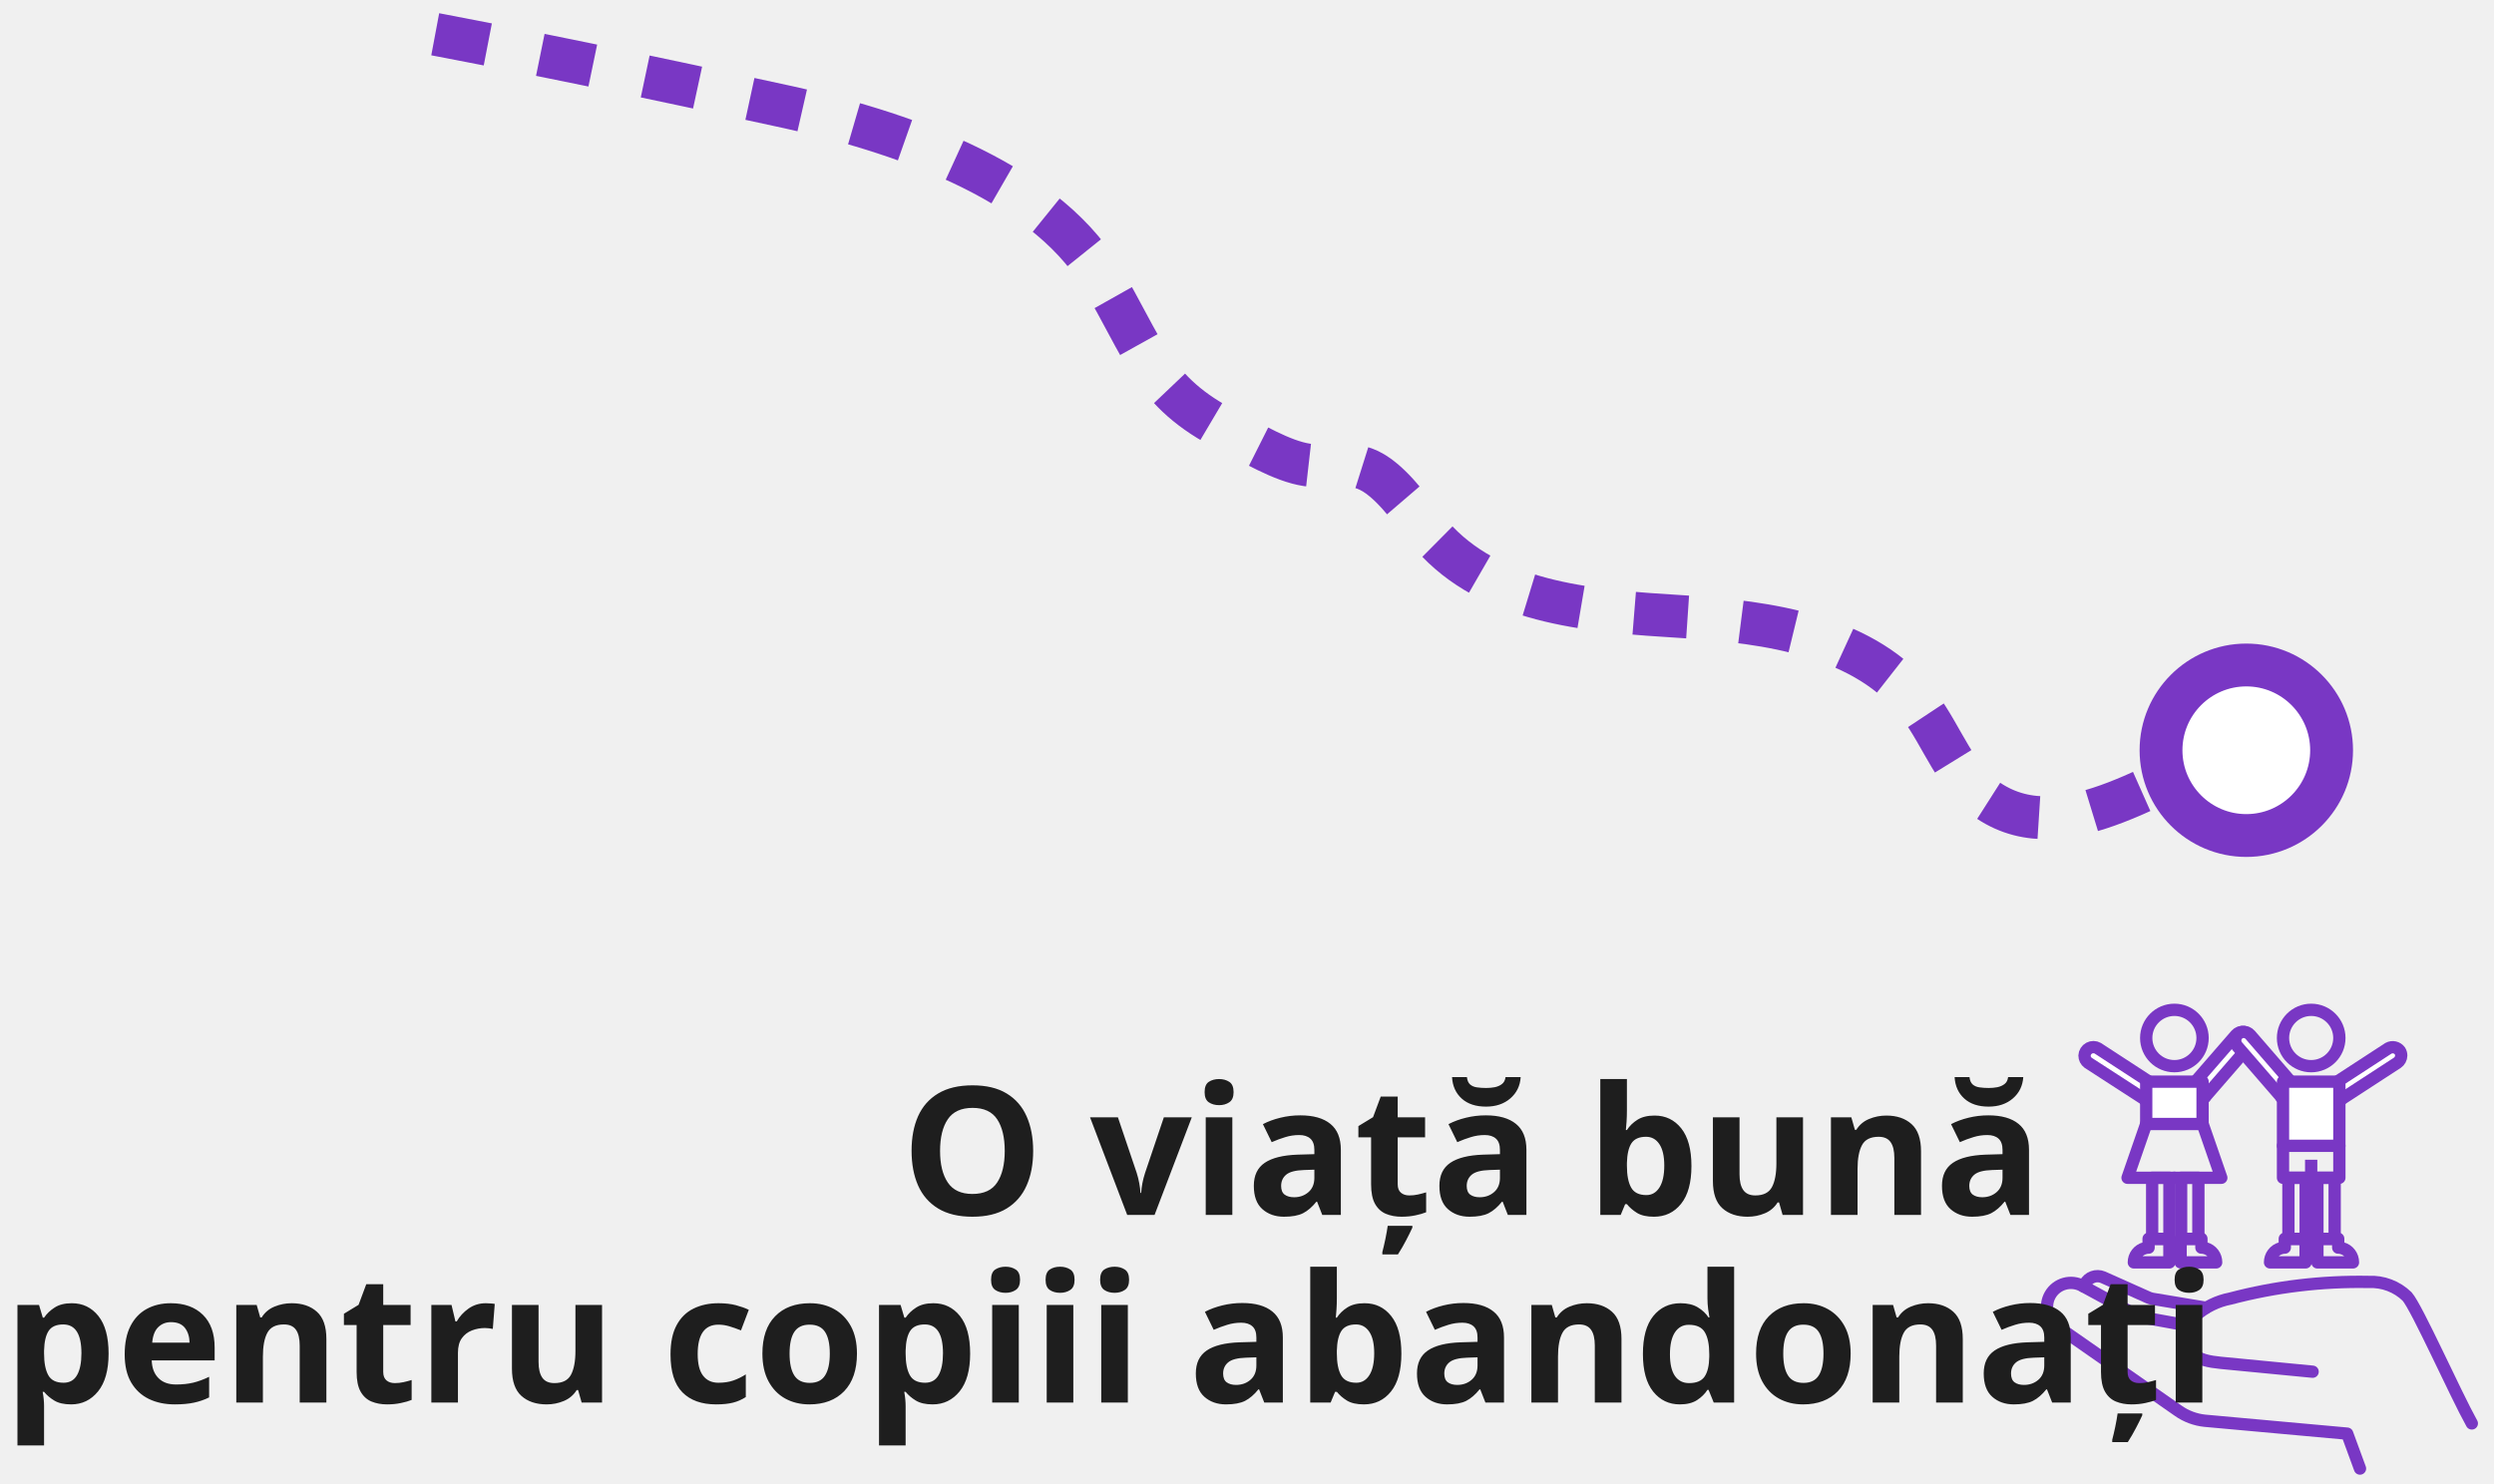
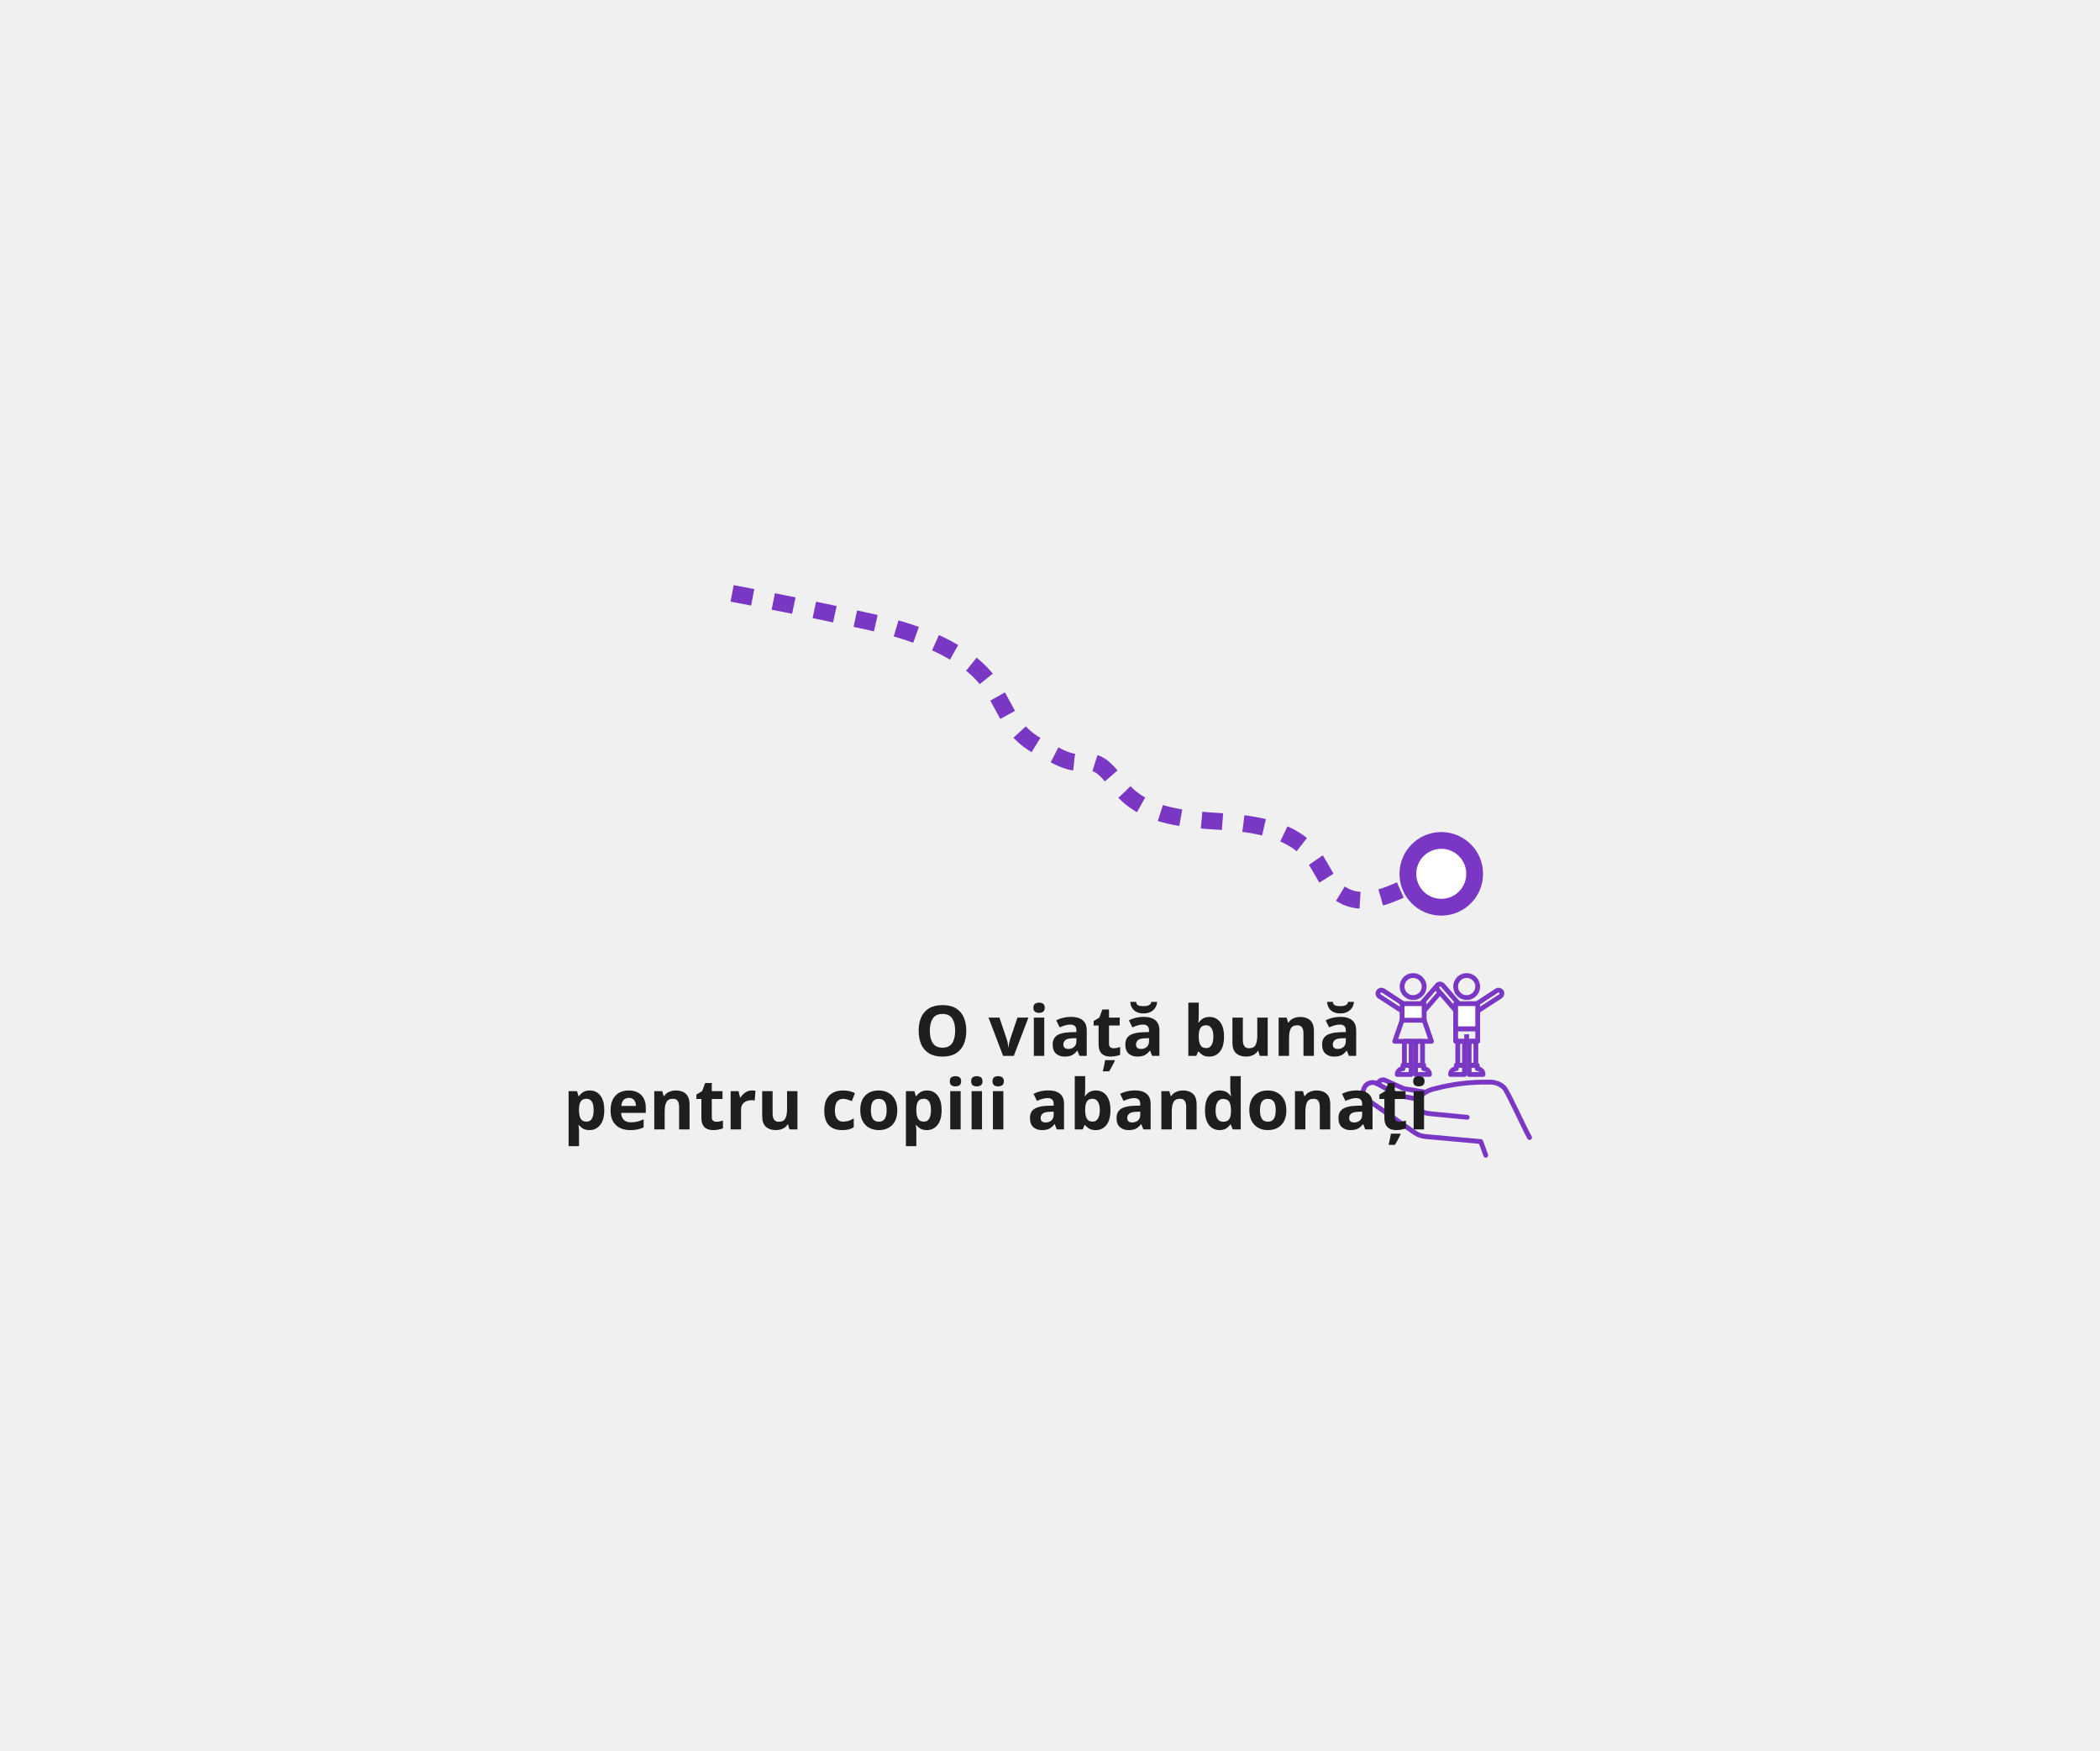
- <svg xmlns="http://www.w3.org/2000/svg" width="558" height="332" viewBox="0 0 558 332" fill="none">
-   <path d="M501.253 167.907C484.445 172.173 462.553 190.974 444.902 179.198C437.52 174.268 434.684 164.97 429.371 157.894C417.646 142.261 395.754 139.195 376.264 137.995C356.773 136.794 335.137 135.287 321.598 121.212C317.409 116.844 314.293 111.505 309.695 107.571C303.334 102.104 299.272 105.042 292.426 104.046C286.756 103.203 280.012 99.014 274.903 96.459C257.43 87.723 256 77.786 246.242 61.718C232.984 39.827 199.776 29.098 176.352 23.989C146.72 17.501 116.731 11.217 86.869 5.699" stroke="#7937C4" stroke-width="9.584" stroke-miterlimit="10" stroke-linejoin="round" stroke-dasharray="11.98 11.98" />
-   <path d="M502.582 186.99C513.12 186.99 521.664 178.447 521.664 167.908C521.664 157.369 513.12 148.826 502.582 148.826C492.043 148.826 483.5 157.369 483.5 167.908C483.5 178.447 492.043 186.99 502.582 186.99Z" fill="white" stroke="#7937C4" stroke-width="9.584" stroke-miterlimit="10" stroke-linecap="round" stroke-linejoin="round" />
-   <path d="M486.492 238.61C489.974 238.61 492.797 235.787 492.797 232.305C492.797 228.823 489.974 226 486.492 226C483.01 226 480.188 228.823 480.188 232.305C480.188 235.787 483.01 238.61 486.492 238.61Z" stroke="#7937C4" stroke-width="2.75" stroke-linecap="round" stroke-linejoin="round" />
-   <path d="M480.184 251.537L476.008 263.59H486.489" stroke="#7937C4" stroke-width="2.75" stroke-linecap="round" stroke-linejoin="round" />
-   <path d="M492.813 251.537L496.99 263.59H486.488" stroke="#7937C4" stroke-width="2.75" stroke-linecap="round" stroke-linejoin="round" />
-   <path d="M485.378 263.59H481.52V277.274H485.378V263.59Z" stroke="#7937C4" stroke-width="2.75" stroke-linecap="round" stroke-linejoin="round" />
-   <path d="M491.858 263.59H488V277.274H491.858V263.59Z" stroke="#7937C4" stroke-width="2.75" stroke-linecap="round" stroke-linejoin="round" />
-   <path d="M466.383 236.242C466.398 235.901 466.502 235.569 466.682 235.28C466.863 234.99 467.116 234.751 467.416 234.587C467.715 234.424 468.052 234.34 468.394 234.344C468.736 234.348 469.07 234.44 469.366 234.611L481.578 242.567C481.865 242.663 482.126 242.824 482.341 243.037C482.557 243.25 482.721 243.509 482.821 243.794C482.921 244.08 482.955 244.385 482.919 244.685C482.884 244.986 482.78 245.275 482.616 245.529C482.452 245.784 482.232 245.997 481.973 246.154C481.714 246.311 481.423 246.406 481.121 246.433C480.82 246.46 480.516 246.418 480.233 246.31C479.95 246.201 479.696 246.03 479.49 245.809L467.198 237.853C466.945 237.668 466.739 237.426 466.597 237.146C466.455 236.866 466.382 236.556 466.383 236.242Z" fill="white" stroke="#7937C4" stroke-width="2.75" stroke-linecap="round" stroke-linejoin="round" />
-   <path d="M502.022 230.952C501.702 230.913 501.377 230.952 501.075 231.067C500.774 231.181 500.505 231.367 500.291 231.608L490.764 242.567C490.52 242.741 490.319 242.968 490.175 243.23C490.031 243.493 489.948 243.784 489.932 244.083C489.917 244.382 489.969 244.681 490.085 244.957C490.201 245.233 490.377 245.479 490.602 245.677C490.826 245.876 491.092 246.021 491.38 246.102C491.669 246.183 491.972 246.198 492.266 246.145C492.561 246.093 492.84 245.975 493.083 245.799C493.326 245.624 493.526 245.396 493.668 245.133L503.195 234.134C503.516 233.741 503.674 233.239 503.637 232.732C503.6 232.226 503.371 231.752 502.996 231.41C502.719 231.17 502.382 231.012 502.022 230.952Z" fill="white" stroke="#7937C4" stroke-width="2.75" stroke-linecap="round" stroke-linejoin="round" />
-   <path d="M501.723 230.952C502.043 230.913 502.368 230.952 502.669 231.067C502.97 231.181 503.24 231.367 503.453 231.608L512.94 242.567C513.195 242.735 513.407 242.958 513.562 243.221C513.716 243.483 513.808 243.777 513.831 244.081C513.854 244.385 513.807 244.69 513.693 244.972C513.579 245.255 513.402 245.508 513.175 245.711C512.948 245.914 512.678 246.063 512.384 246.145C512.091 246.227 511.783 246.24 511.483 246.185C511.184 246.129 510.901 246.005 510.657 245.823C510.413 245.64 510.214 245.404 510.076 245.133L500.549 234.134C500.228 233.741 500.07 233.239 500.107 232.732C500.144 232.226 500.373 231.752 500.748 231.41C501.02 231.164 501.36 231.005 501.723 230.952Z" fill="white" stroke="#7937C4" stroke-width="2.75" stroke-linecap="round" stroke-linejoin="round" />
-   <path d="M517.098 238.61C520.58 238.61 523.403 235.787 523.403 232.305C523.403 228.823 520.58 226 517.098 226C513.616 226 510.793 228.823 510.793 232.305C510.793 235.787 513.616 238.61 517.098 238.61Z" stroke="#7937C4" stroke-width="2.75" stroke-linecap="round" stroke-linejoin="round" />
-   <path d="M537.242 236.243C537.237 236.562 537.154 236.875 537.002 237.155C536.849 237.435 536.632 237.675 536.368 237.854L524.156 245.809C523.95 246.042 523.692 246.224 523.403 246.34C523.114 246.455 522.803 246.501 522.493 246.474C522.183 246.447 521.884 246.348 521.619 246.185C521.354 246.021 521.132 245.798 520.969 245.533C520.807 245.268 520.708 244.968 520.683 244.658C520.657 244.348 520.704 244.037 520.82 243.748C520.937 243.46 521.119 243.203 521.353 242.998C521.587 242.793 521.866 242.645 522.167 242.567L534.378 234.612C534.803 234.379 535.298 234.309 535.77 234.416C536.243 234.522 536.66 234.797 536.944 235.189C537.14 235.505 537.244 235.87 537.242 236.243Z" fill="white" stroke="#7937C4" stroke-width="2.75" stroke-linecap="round" stroke-linejoin="round" />
-   <path d="M523.403 256.41H510.793V263.59H523.403V256.41Z" stroke="#7937C4" stroke-width="2.75" stroke-linejoin="round" />
-   <path d="M517.098 263.591V259.554" stroke="#7937C4" stroke-width="2.75" stroke-linejoin="round" />
-   <path d="M485.374 277.273V282.524H477.418C477.416 281.803 477.653 281.101 478.092 280.529C478.531 279.957 479.147 279.547 479.844 279.362C480.126 279.266 480.422 279.219 480.72 279.223V277.233L485.374 277.273Z" stroke="#7937C4" stroke-width="2.75" stroke-linecap="round" stroke-linejoin="round" />
-   <path d="M487.883 277.273V282.524H495.838C495.842 281.805 495.608 281.106 495.172 280.534C494.737 279.962 494.125 279.55 493.432 279.362C493.144 279.264 492.841 279.217 492.537 279.223V277.233L487.883 277.273Z" stroke="#7937C4" stroke-width="2.75" stroke-linecap="round" stroke-linejoin="round" />
-   <path d="M515.862 263.59H512.004V277.274H515.862V263.59Z" stroke="#7937C4" stroke-width="2.75" stroke-linecap="round" stroke-linejoin="round" />
-   <path d="M522.351 263.59H518.492V277.274H522.351V263.59Z" stroke="#7937C4" stroke-width="2.75" stroke-linecap="round" stroke-linejoin="round" />
-   <path d="M515.846 277.273V282.524H507.891C507.887 281.805 508.121 281.106 508.557 280.534C508.992 279.962 509.603 279.55 510.297 279.362C510.585 279.266 510.888 279.219 511.192 279.223V277.233L515.846 277.273Z" stroke="#7937C4" stroke-width="2.75" stroke-linecap="round" stroke-linejoin="round" />
-   <path d="M518.492 277.273V282.524H526.448C526.451 281.805 526.217 281.106 525.782 280.534C525.347 279.962 524.735 279.55 524.041 279.362C523.753 279.264 523.451 279.217 523.147 279.223V277.233L518.492 277.273Z" stroke="#7937C4" stroke-width="2.75" stroke-linecap="round" stroke-linejoin="round" />
-   <path d="M492.797 242.07H480.188V251.557H492.797V242.07Z" fill="white" stroke="#7937C4" stroke-width="2.75" stroke-linecap="round" stroke-linejoin="round" />
-   <path d="M523.403 242.07H510.793V256.43H523.403V242.07Z" fill="white" stroke="#7937C4" stroke-width="2.75" stroke-linecap="round" stroke-linejoin="round" />
-   <path d="M517.417 306.989L496.832 305.001C494.366 304.742 491.641 304.364 490.11 302.435C489.337 301.191 489.021 299.716 489.217 298.264C489.413 296.812 490.108 295.474 491.184 294.479C493.401 292.512 496.108 291.179 499.02 290.621C509.107 287.954 519.516 286.703 529.947 286.901C531.53 286.822 533.112 287.071 534.594 287.633C536.076 288.194 537.426 289.055 538.559 290.163C540.727 292.57 549.398 312.041 553.038 318.565" stroke="#7937C4" stroke-width="2.75" stroke-linecap="round" stroke-linejoin="round" />
-   <path d="M528.017 328.667L525.153 320.851L493.33 317.967C491.183 317.749 489.128 316.982 487.364 315.739L460.275 296.845C459.179 296.072 458.412 294.916 458.124 293.606C457.837 292.295 458.051 290.925 458.724 289.764C459.427 288.559 460.574 287.677 461.919 287.306C463.264 286.934 464.701 287.102 465.923 287.776L477.141 293.881C478.107 294.401 479.146 294.77 480.224 294.975L489.671 296.686" stroke="#7937C4" stroke-width="2.75" stroke-linecap="round" stroke-linejoin="round" />
-   <path d="M466.203 287.915L466.521 287.299C466.881 286.602 467.489 286.065 468.227 285.796C468.964 285.527 469.775 285.545 470.499 285.847L480.782 290.441C481.047 290.542 481.32 290.622 481.597 290.68L493.531 292.669" stroke="#7937C4" stroke-width="2.75" stroke-linecap="round" stroke-linejoin="round" />
-   <text fill="#1E1E1E" xml:space="preserve" style="white-space: pre" font-family="Titillium Web" font-size="40" font-weight="600" letter-spacing="0px">
-     <tspan x="201.641" y="271.9">O viață bună + <svg xmlns="http://www.w3.org/2000/svg" width="1200" height="1000" viewBox="0 0 1200 1000" fill="none">
+   <g id="segment-care-06-o-viata-buna-pentru-copiii-adoptati">
+     <g id="Group 1151">
+       <g id="Group 1143">
+         <path id="Vector" d="M822.253 499.208C805.445 503.474 783.553 522.275 765.902 510.499C758.52 505.569 755.684 496.27 750.371 489.195C738.646 473.561 716.754 470.496 697.264 469.295C677.773 468.095 656.137 466.588 642.598 452.513C638.409 448.144 635.293 442.806 630.695 438.872C624.334 433.405 620.272 436.343 613.426 435.347C607.756 434.504 601.012 430.314 595.903 427.76C578.43 419.024 577 409.087 567.242 393.019C553.984 371.128 520.776 360.399 497.352 355.29C467.72 348.802 437.731 342.518 407.869 337" stroke="#7937C4" stroke-width="9.584" stroke-miterlimit="10" stroke-linejoin="round" stroke-dasharray="11.98 11.98" />
+         <path id="Vector_2" d="M823.582 518.291C834.12 518.291 842.664 509.747 842.664 499.209C842.664 488.67 834.12 480.127 823.582 480.127C813.043 480.127 804.5 488.67 804.5 499.209C804.5 509.747 813.043 518.291 823.582 518.291Z" fill="white" stroke="#7937C4" stroke-width="9.584" stroke-miterlimit="10" stroke-linecap="round" stroke-linejoin="round" />
+       </g>
+       <g id="icon-o-viata-buna-pentru-copiii-abandonati 1" clip-path="url(#clip0)">
+         <path id="Vector_3" d="M807.492 569.91C810.974 569.91 813.797 567.088 813.797 563.606C813.797 560.124 810.974 557.301 807.492 557.301C804.01 557.301 801.188 560.124 801.188 563.606C801.188 567.088 804.01 569.91 807.492 569.91Z" stroke="#7937C4" stroke-width="2.75" stroke-linecap="round" stroke-linejoin="round" />
+         <path id="Vector_4" d="M801.184 582.838L797.008 594.891H807.489" stroke="#7937C4" stroke-width="2.75" stroke-linecap="round" stroke-linejoin="round" />
+         <path id="Vector_5" d="M813.813 582.838L817.99 594.891H807.488" stroke="#7937C4" stroke-width="2.75" stroke-linecap="round" stroke-linejoin="round" />
+         <path id="Vector_6" d="M806.378 594.891H802.52V608.574H806.378V594.891Z" stroke="#7937C4" stroke-width="2.75" stroke-linecap="round" stroke-linejoin="round" />
+         <path id="Vector_7" d="M812.858 594.891H809V608.574H812.858V594.891Z" stroke="#7937C4" stroke-width="2.75" stroke-linecap="round" stroke-linejoin="round" />
+         <path id="Vector_8" d="M787.383 567.543C787.398 567.202 787.502 566.87 787.682 566.58C787.863 566.291 788.116 566.052 788.416 565.888C788.715 565.724 789.052 565.641 789.394 565.645C789.736 565.649 790.07 565.741 790.366 565.912L802.578 573.868C802.865 573.964 803.126 574.125 803.341 574.338C803.557 574.55 803.721 574.81 803.821 575.095C803.921 575.381 803.955 575.686 803.919 575.986C803.884 576.287 803.78 576.575 803.616 576.83C803.452 577.084 803.232 577.298 802.973 577.455C802.714 577.611 802.423 577.707 802.121 577.734C801.82 577.761 801.516 577.719 801.233 577.61C800.95 577.502 800.696 577.331 800.49 577.11L788.198 569.154C787.945 568.969 787.739 568.726 787.597 568.446C787.455 568.166 787.382 567.857 787.383 567.543Z" fill="white" stroke="#7937C4" stroke-width="2.75" stroke-linecap="round" stroke-linejoin="round" />
+         <path id="Vector_9" d="M823.022 562.253C822.702 562.214 822.377 562.253 822.075 562.368C821.774 562.482 821.505 562.668 821.291 562.909L811.764 573.868C811.52 574.042 811.319 574.268 811.175 574.531C811.031 574.793 810.948 575.085 810.932 575.384C810.917 575.683 810.969 575.982 811.085 576.258C811.201 576.534 811.377 576.78 811.602 576.978C811.826 577.176 812.092 577.321 812.38 577.402C812.669 577.483 812.972 577.498 813.266 577.446C813.561 577.394 813.84 577.275 814.083 577.1C814.326 576.925 814.526 576.697 814.668 576.434L824.195 565.435C824.516 565.041 824.674 564.54 824.637 564.033C824.6 563.527 824.371 563.053 823.996 562.71C823.719 562.471 823.382 562.313 823.022 562.253Z" fill="white" stroke="#7937C4" stroke-width="2.75" stroke-linecap="round" stroke-linejoin="round" />
+         <path id="Vector_10" d="M822.723 562.253C823.043 562.214 823.368 562.253 823.669 562.368C823.97 562.482 824.24 562.668 824.453 562.909L833.94 573.868C834.195 574.035 834.407 574.259 834.562 574.521C834.716 574.784 834.808 575.078 834.831 575.382C834.854 575.686 834.807 575.991 834.693 576.273C834.579 576.556 834.402 576.808 834.175 577.012C833.948 577.215 833.678 577.363 833.384 577.445C833.091 577.528 832.783 577.541 832.483 577.485C832.184 577.43 831.901 577.306 831.657 577.123C831.413 576.941 831.214 576.705 831.076 576.434L821.549 565.435C821.228 565.041 821.07 564.54 821.107 564.033C821.144 563.527 821.373 563.053 821.748 562.71C822.02 562.465 822.36 562.305 822.723 562.253Z" fill="white" stroke="#7937C4" stroke-width="2.75" stroke-linecap="round" stroke-linejoin="round" />
+         <path id="Vector_11" d="M838.098 569.91C841.58 569.91 844.403 567.088 844.403 563.606C844.403 560.124 841.58 557.301 838.098 557.301C834.616 557.301 831.793 560.124 831.793 563.606C831.793 567.088 834.616 569.91 838.098 569.91Z" stroke="#7937C4" stroke-width="2.75" stroke-linecap="round" stroke-linejoin="round" />
+         <path id="Vector_12" d="M858.242 567.543C858.237 567.862 858.154 568.175 858.002 568.456C857.849 568.736 857.632 568.976 857.368 569.154L845.156 577.11C844.95 577.343 844.692 577.525 844.403 577.64C844.114 577.756 843.803 577.802 843.493 577.775C843.183 577.748 842.884 577.649 842.619 577.486C842.354 577.322 842.132 577.099 841.969 576.834C841.807 576.569 841.708 576.269 841.683 575.959C841.657 575.649 841.704 575.337 841.82 575.049C841.937 574.761 842.119 574.504 842.353 574.298C842.587 574.093 842.866 573.946 843.167 573.868L855.378 565.913C855.803 565.68 856.298 565.61 856.77 565.716C857.243 565.823 857.66 566.097 857.944 566.489C858.14 566.806 858.244 567.171 858.242 567.543Z" fill="white" stroke="#7937C4" stroke-width="2.75" stroke-linecap="round" stroke-linejoin="round" />
+         <path id="Vector_13" d="M844.403 587.711H831.793V594.891H844.403V587.711Z" stroke="#7937C4" stroke-width="2.75" stroke-linejoin="round" />
+         <path id="Vector_14" d="M838.098 594.892V590.854" stroke="#7937C4" stroke-width="2.75" stroke-linejoin="round" />
+         <path id="Vector_15" d="M806.374 608.574V613.825H798.418C798.416 613.104 798.653 612.402 799.092 611.83C799.531 611.258 800.147 610.847 800.844 610.663C801.126 610.567 801.422 610.519 801.72 610.523V608.534L806.374 608.574Z" stroke="#7937C4" stroke-width="2.75" stroke-linecap="round" stroke-linejoin="round" />
+         <path id="Vector_16" d="M808.883 608.574V613.825H816.838C816.842 613.106 816.608 612.407 816.172 611.835C815.737 611.263 815.125 610.851 814.432 610.663C814.144 610.565 813.841 610.518 813.537 610.523V608.534L808.883 608.574Z" stroke="#7937C4" stroke-width="2.75" stroke-linecap="round" stroke-linejoin="round" />
+         <path id="Vector_17" d="M836.862 594.891H833.004V608.574H836.862V594.891Z" stroke="#7937C4" stroke-width="2.75" stroke-linecap="round" stroke-linejoin="round" />
+         <path id="Vector_18" d="M843.351 594.891H839.492V608.574H843.351V594.891Z" stroke="#7937C4" stroke-width="2.75" stroke-linecap="round" stroke-linejoin="round" />
+         <path id="Vector_19" d="M836.846 608.574V613.825H828.891C828.887 613.106 829.121 612.407 829.557 611.835C829.992 611.263 830.603 610.851 831.297 610.663C831.585 610.567 831.888 610.519 832.192 610.523V608.534L836.846 608.574Z" stroke="#7937C4" stroke-width="2.75" stroke-linecap="round" stroke-linejoin="round" />
+         <path id="Vector_20" d="M839.492 608.574V613.825H847.448C847.451 613.106 847.217 612.407 846.782 611.835C846.347 611.263 845.735 610.851 845.041 610.663C844.753 610.565 844.451 610.518 844.147 610.523V608.534L839.492 608.574Z" stroke="#7937C4" stroke-width="2.75" stroke-linecap="round" stroke-linejoin="round" />
+         <path id="Vector_21" d="M813.797 573.371H801.188V582.858H813.797V573.371Z" fill="white" stroke="#7937C4" stroke-width="2.75" stroke-linecap="round" stroke-linejoin="round" />
+         <path id="Vector_22" d="M844.403 573.371H831.793V587.731H844.403V573.371Z" fill="white" stroke="#7937C4" stroke-width="2.75" stroke-linecap="round" stroke-linejoin="round" />
+         <path id="Vector_23" d="M838.417 638.29L817.832 636.301C815.366 636.042 812.641 635.665 811.11 633.736C810.337 632.491 810.021 631.016 810.217 629.564C810.413 628.113 811.108 626.775 812.184 625.78C814.401 623.812 817.108 622.48 820.02 621.921C830.107 619.255 840.516 618.003 850.947 618.202C852.53 618.123 854.112 618.372 855.594 618.933C857.076 619.494 858.426 620.356 859.559 621.464C861.727 623.87 870.398 643.342 874.038 649.865" stroke="#7937C4" stroke-width="2.75" stroke-linecap="round" stroke-linejoin="round" />
+         <path id="Vector_24" d="M849.017 659.968L846.153 652.152L814.33 649.268C812.183 649.05 810.128 648.282 808.364 647.04L781.275 628.146C780.179 627.372 779.412 626.217 779.124 624.906C778.837 623.596 779.051 622.226 779.724 621.065C780.427 619.86 781.574 618.978 782.919 618.606C784.264 618.235 785.701 618.403 786.923 619.076L798.141 625.182C799.107 625.702 800.146 626.071 801.224 626.276L810.671 627.986" stroke="#7937C4" stroke-width="2.75" stroke-linecap="round" stroke-linejoin="round" />
+         <path id="Vector_25" d="M787.203 619.216L787.521 618.599C787.881 617.902 788.489 617.365 789.227 617.096C789.964 616.827 790.775 616.846 791.499 617.148L801.782 621.742C802.047 621.843 802.32 621.922 802.597 621.981L814.531 623.969" stroke="#7937C4" stroke-width="2.75" stroke-linecap="round" stroke-linejoin="round" />
+       </g>
+       <text id="O viaÈÄ bunÄâ¨pentru copiii abandonaÈi" fill="#1E1E1E" xml:space="preserve" style="white-space: pre" font-family="Titillium Web" font-size="40" font-weight="600" letter-spacing="0px">
+         <tspan x="522.641" y="603.201">O viață bună </tspan>
-     <tspan x="0.781" y="313.9">pentru+         <tspan x="321.781" y="645.201">pentrucopiii abandonați</tspan>
-   </text>
+       </text>
+     </g>
+   </g>
+   <defs>
+     <clipPath id="clip0">
+       <rect width="104" height="108" fill="white" transform="translate(775 555.301)" />
+     </clipPath>
+   </defs>
</svg>
